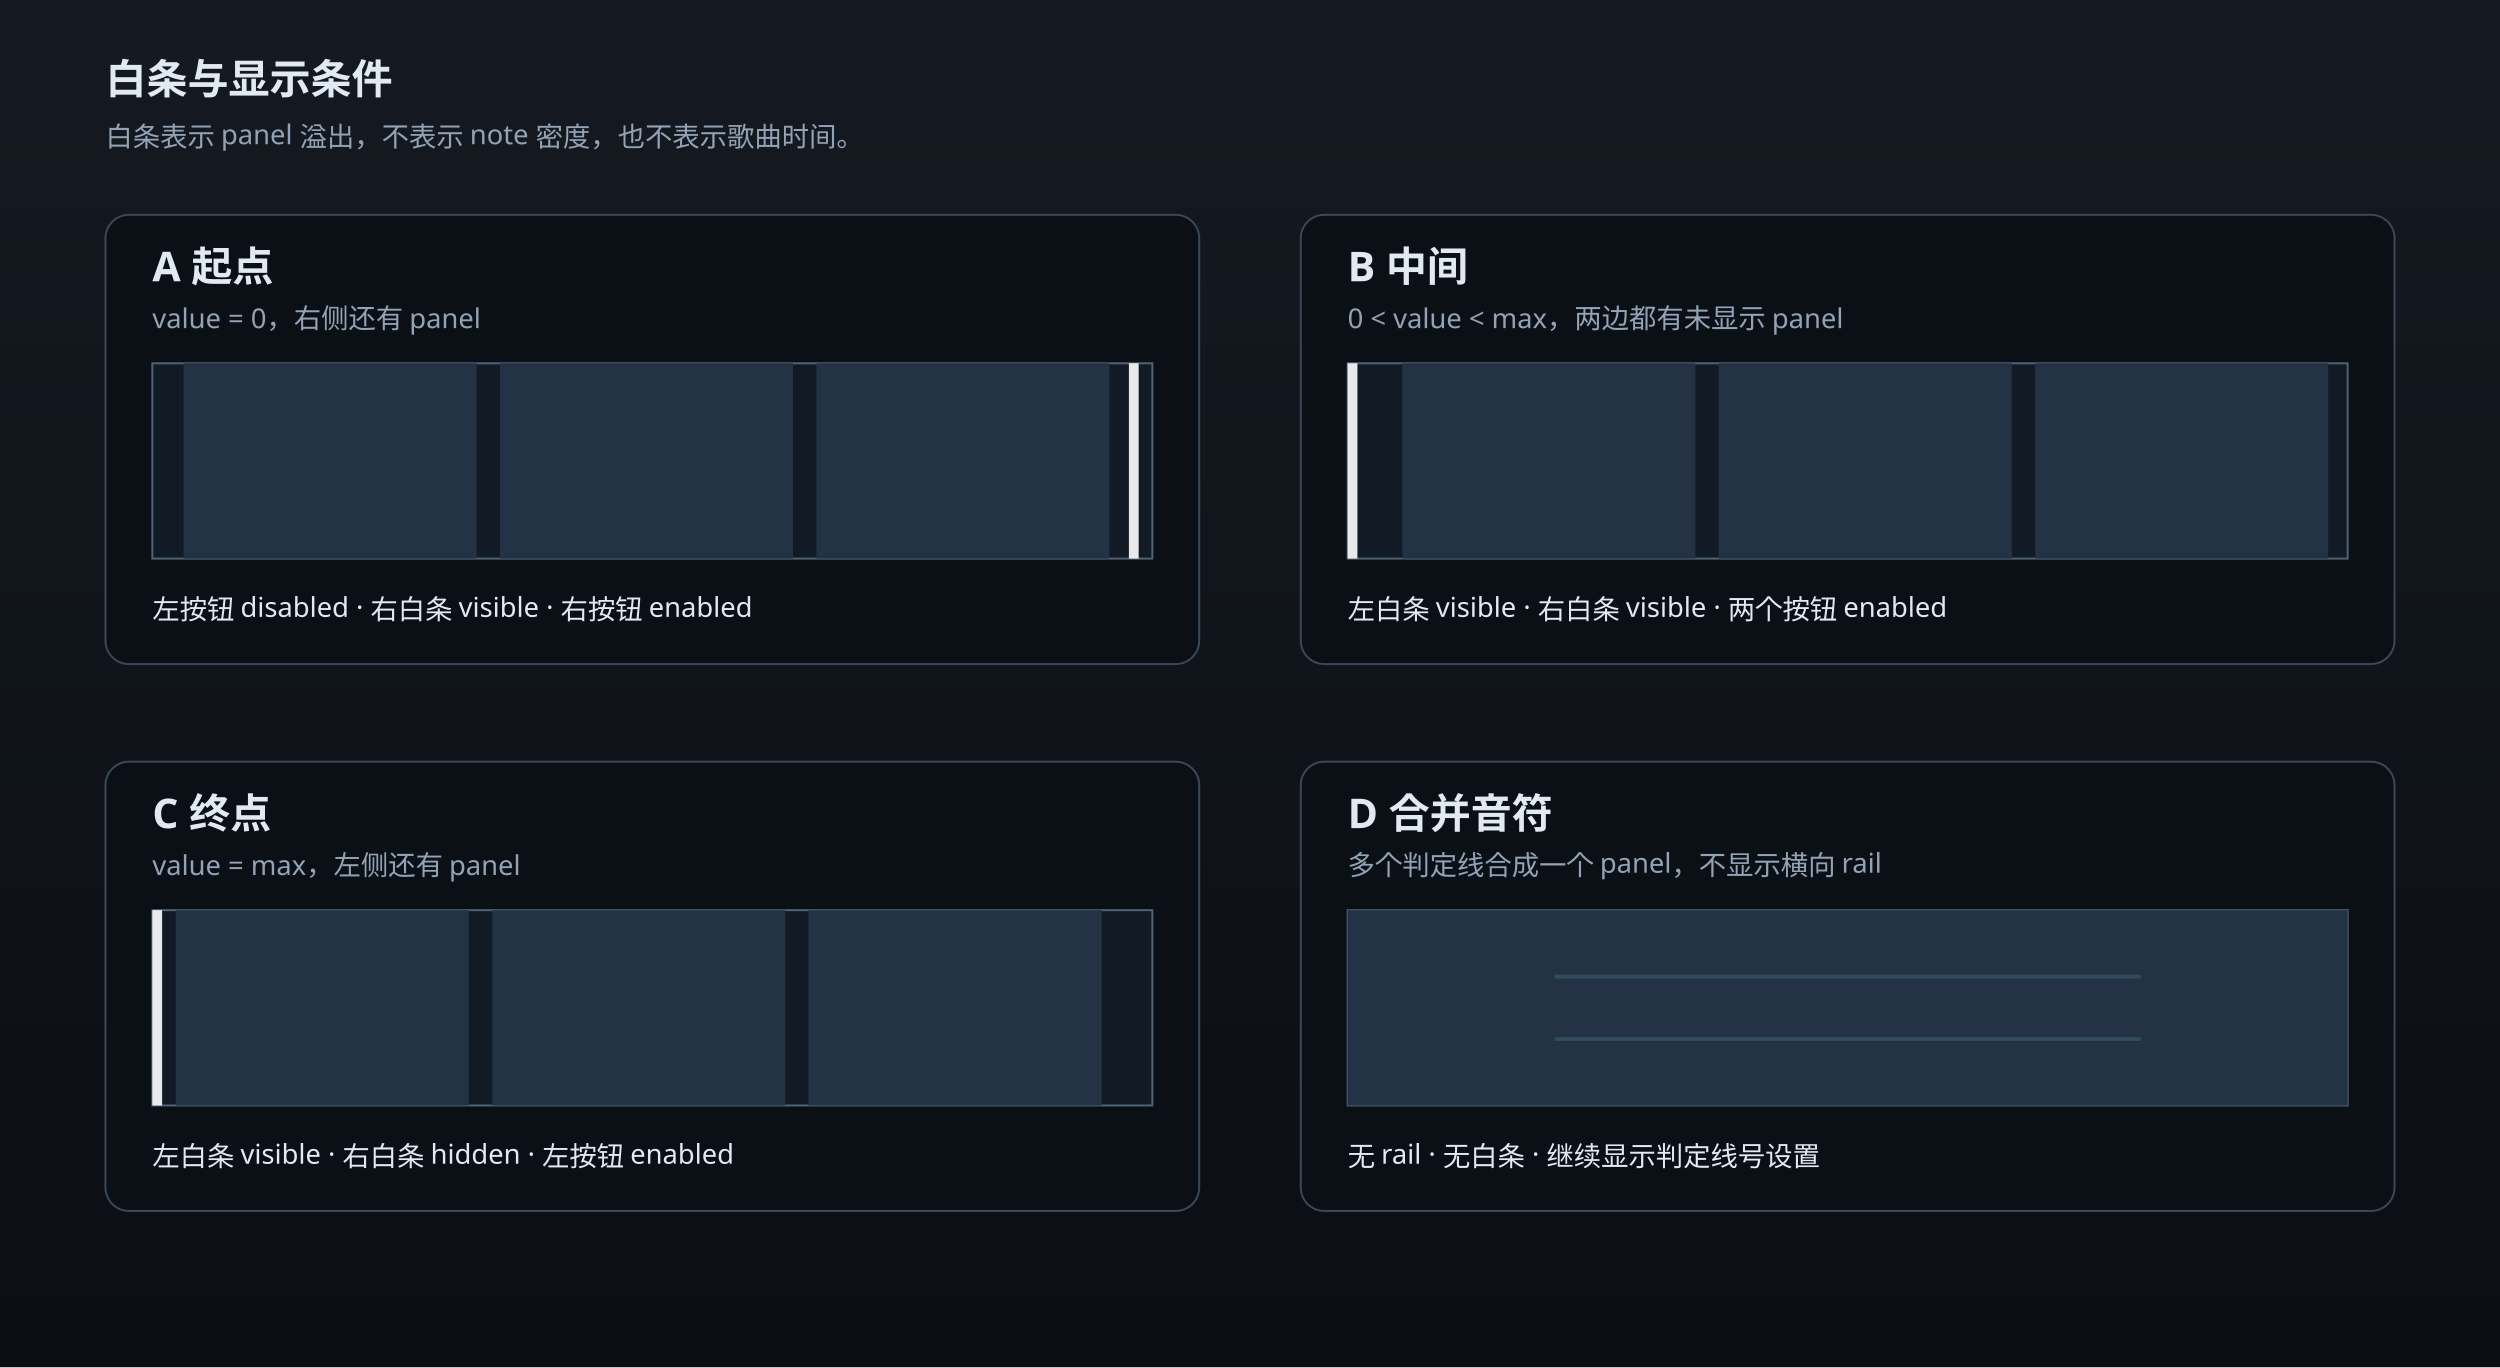
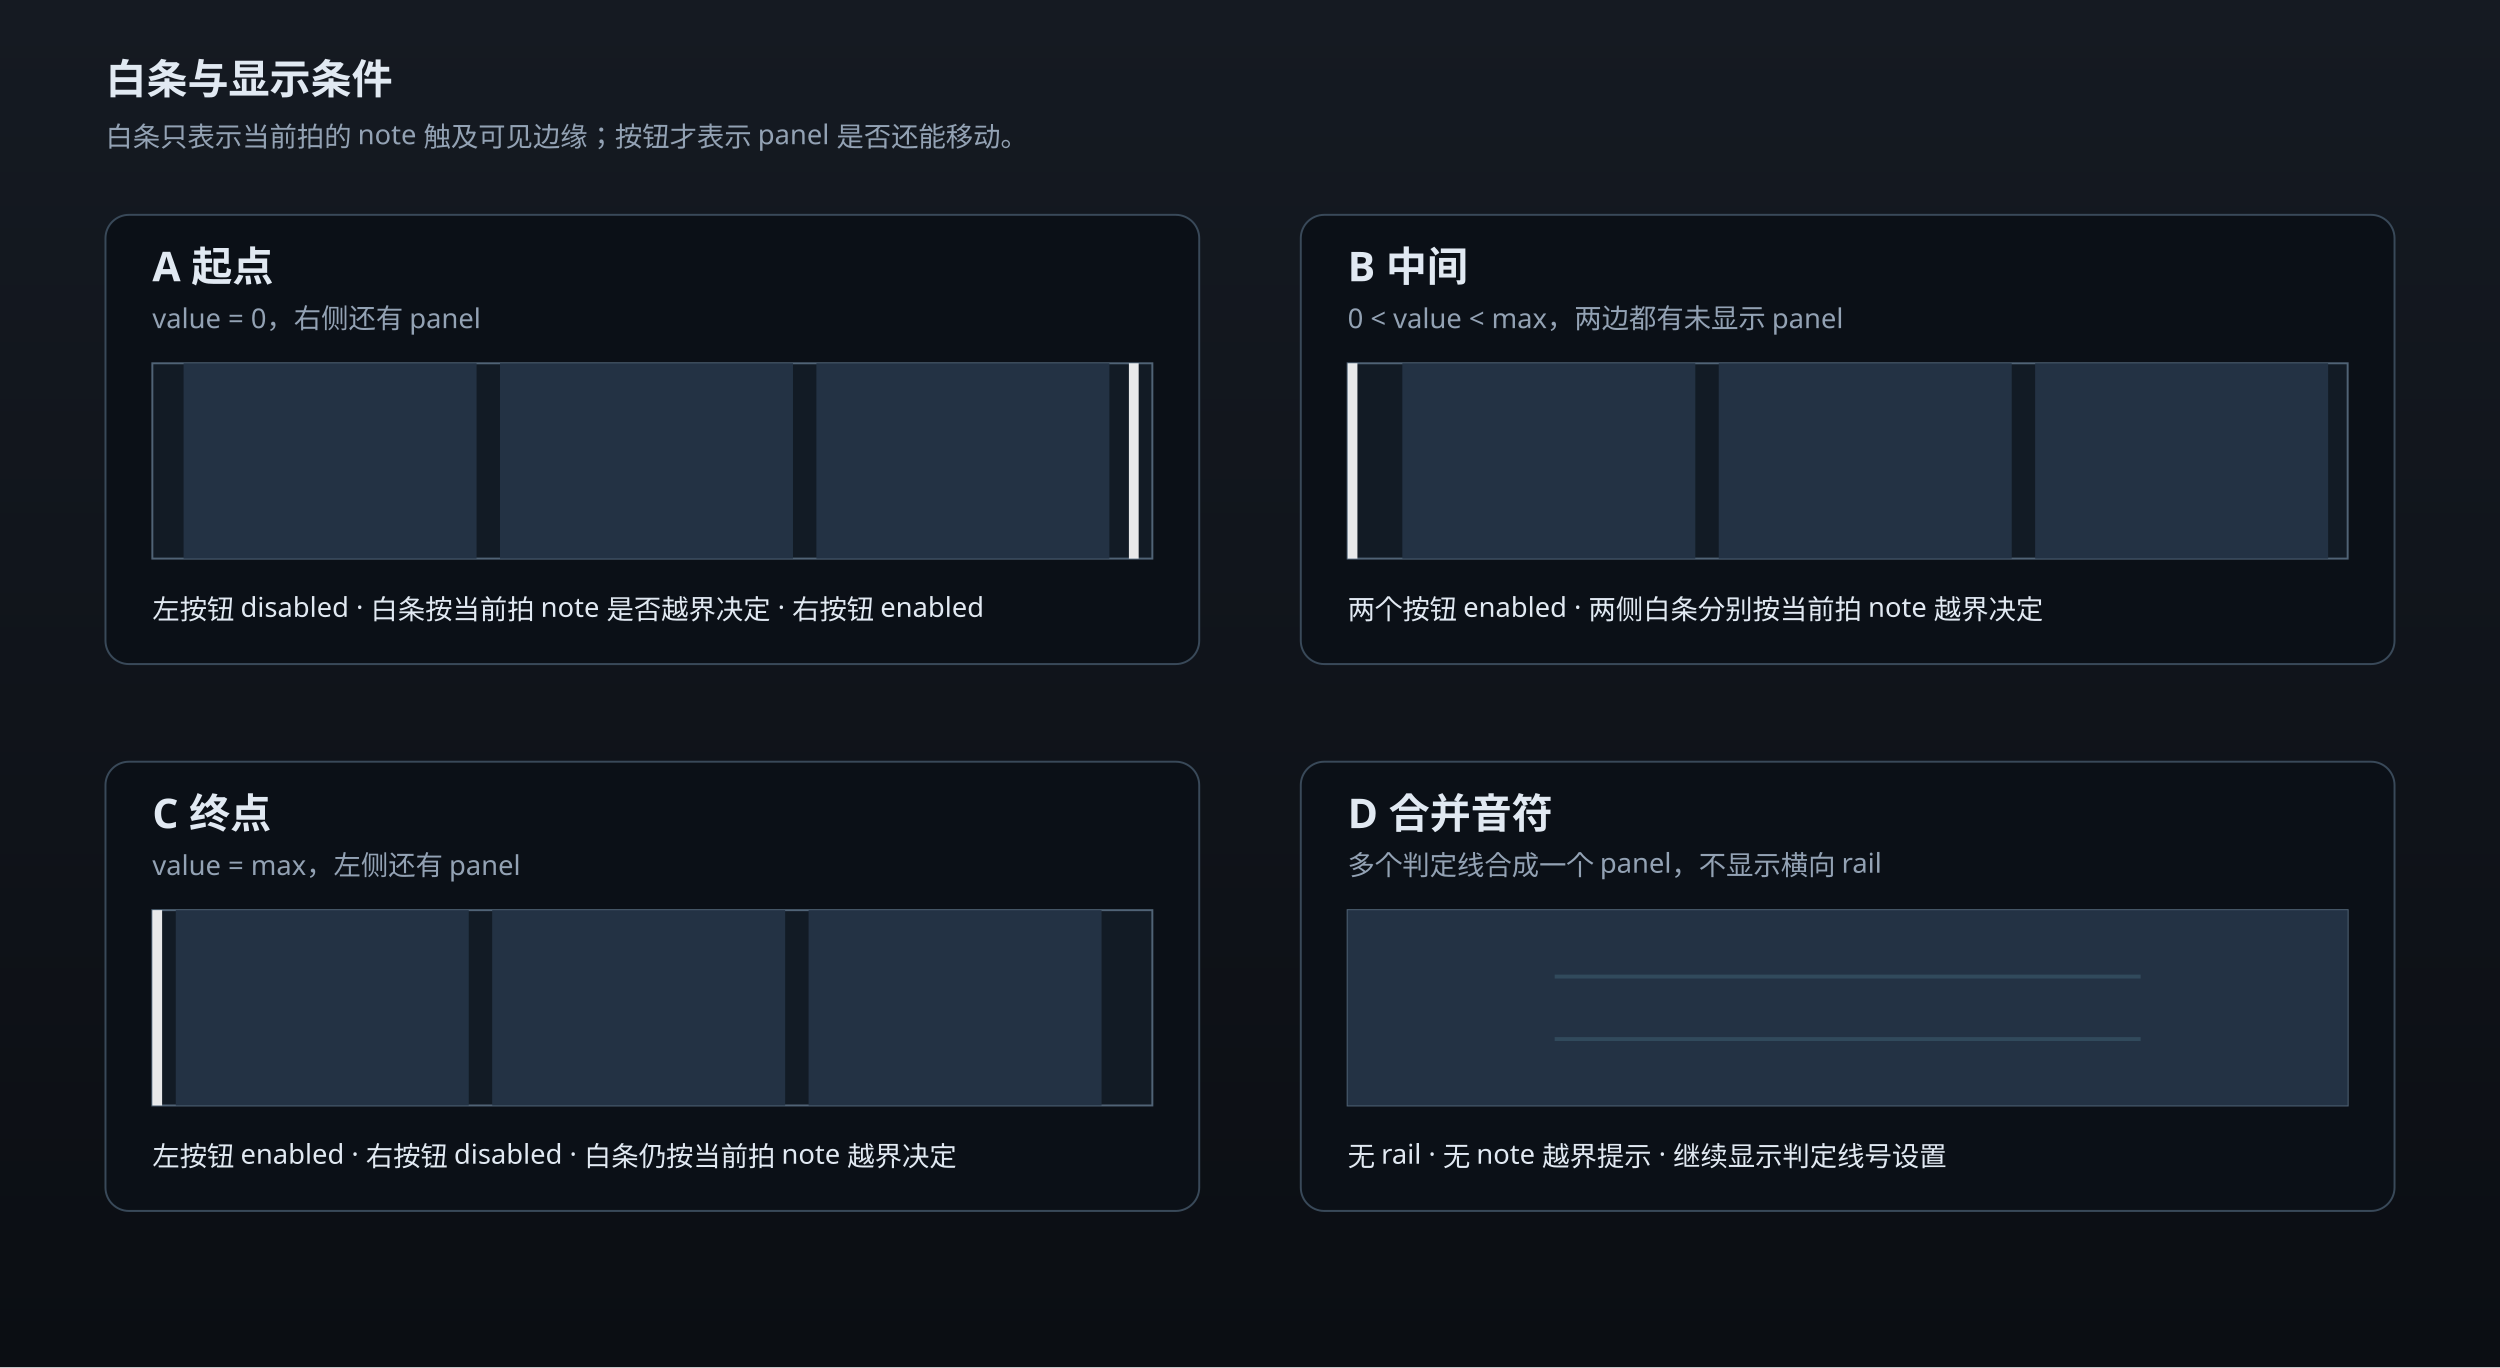
<svg xmlns="http://www.w3.org/2000/svg" width="1280" height="700" viewBox="0 0 1280 700">
  <defs>
    <linearGradient id="bg2" x1="0" x2="0" y1="0" y2="1">
      <stop offset="0" stop-color="#151a22" />
      <stop offset="1" stop-color="#0b0e13" />
    </linearGradient>
    <style>
      .ui { font-family: "Segoe UI", "Microsoft YaHei", sans-serif; fill: #e1e9f2; }
      .muted { fill: #93a2b4; }
      .heading { font-size: 21px; font-weight: 700; }
      .small { font-size: 14px; }
      .tiny { font-size: 12px; }
    </style>
  </defs>
  <rect width="1280" height="700" fill="url(#bg2)" />
  <text x="54" y="48" class="ui heading">白条与显示条件</text>
-   <text x="54" y="75" class="ui small muted">白条表示 panel 溢出，不表示 note 密度，也不表示歌曲时间。</text>
+   <text x="54" y="75" class="ui small muted">白条只表示当前拍的 note 触及可见边缘；按钮才表示 panel 是否还能移动。</text>
  <g transform="translate(54 110)">
    <rect width="560" height="230" rx="12" fill="#0b1017" stroke="#394959" />
    <text x="24" y="34" class="ui heading">A 起点</text>
    <text x="24" y="58" class="ui small muted">value = 0，右侧还有 panel</text>
    <rect x="24" y="76" width="512" height="100" fill="#121b25" stroke="#506376" />
    <rect x="40" y="76" width="150" height="100" fill="#233244" />
    <rect x="202" y="76" width="150" height="100" fill="#233244" />
    <rect x="364" y="76" width="150" height="100" fill="#233244" />
    <rect x="524" y="76" width="5" height="100" fill="#fff" opacity=".9" />
-     <text x="24" y="207" class="ui small">左按钮 disabled · 右白条 visible · 右按钮 enabled</text>
+     <text x="24" y="207" class="ui small">左按钮 disabled · 白条按当前拍 note 是否越界决定 · 右按钮 enabled</text>
  </g>
  <g transform="translate(666 110)">
    <rect width="560" height="230" rx="12" fill="#0b1017" stroke="#394959" />
    <text x="24" y="34" class="ui heading">B 中间</text>
    <text x="24" y="58" class="ui small muted">0 &lt; value &lt; max，两边都有未显示 panel</text>
    <rect x="24" y="76" width="512" height="100" fill="#121b25" stroke="#506376" />
    <rect x="24" y="76" width="5" height="100" fill="#fff" opacity=".9" />
    <rect x="52" y="76" width="150" height="100" fill="#233244" />
    <rect x="214" y="76" width="150" height="100" fill="#233244" />
    <rect x="376" y="76" width="150" height="100" fill="#233244" />
-     <text x="24" y="207" class="ui small">左白条 visible · 右白条 visible · 两个按钮 enabled</text>
+     <text x="24" y="207" class="ui small">两个按钮 enabled · 两侧白条分别按当前拍 note 越界决定</text>
  </g>
  <g transform="translate(54 390)">
    <rect width="560" height="230" rx="12" fill="#0b1017" stroke="#394959" />
    <text x="24" y="34" class="ui heading">C 终点</text>
    <text x="24" y="58" class="ui small muted">value = max，左侧还有 panel</text>
    <rect x="24" y="76" width="512" height="100" fill="#121b25" stroke="#506376" />
    <rect x="36" y="76" width="150" height="100" fill="#233244" />
    <rect x="198" y="76" width="150" height="100" fill="#233244" />
    <rect x="360" y="76" width="150" height="100" fill="#233244" />
    <rect x="24" y="76" width="5" height="100" fill="#fff" opacity=".9" />
-     <text x="24" y="207" class="ui small">左白条 visible · 右白条 hidden · 左按钮 enabled</text>
+     <text x="24" y="207" class="ui small">左按钮 enabled · 右按钮 disabled · 白条仍按当前拍 note 越界决定</text>
  </g>
  <g transform="translate(666 390)">
    <rect width="560" height="230" rx="12" fill="#0b1017" stroke="#394959" />
    <text x="24" y="34" class="ui heading">D 合并音符</text>
    <text x="24" y="58" class="ui small muted">多个判定线合成一个 panel，不显示横向 rail</text>
    <rect x="24" y="76" width="512" height="100" fill="#121b25" stroke="#506376" />
    <rect x="24" y="76" width="512" height="100" fill="#233244" />
    <path d="M130 110h300M130 142h300" stroke="#314a5c" stroke-width="2" />
-     <text x="24" y="207" class="ui small">无 rail · 无白条 · 继续显示判定线号设置</text>
+     <text x="24" y="207" class="ui small">无 rail · 无 note 越界提示 · 继续显示判定线号设置</text>
  </g>
</svg>
